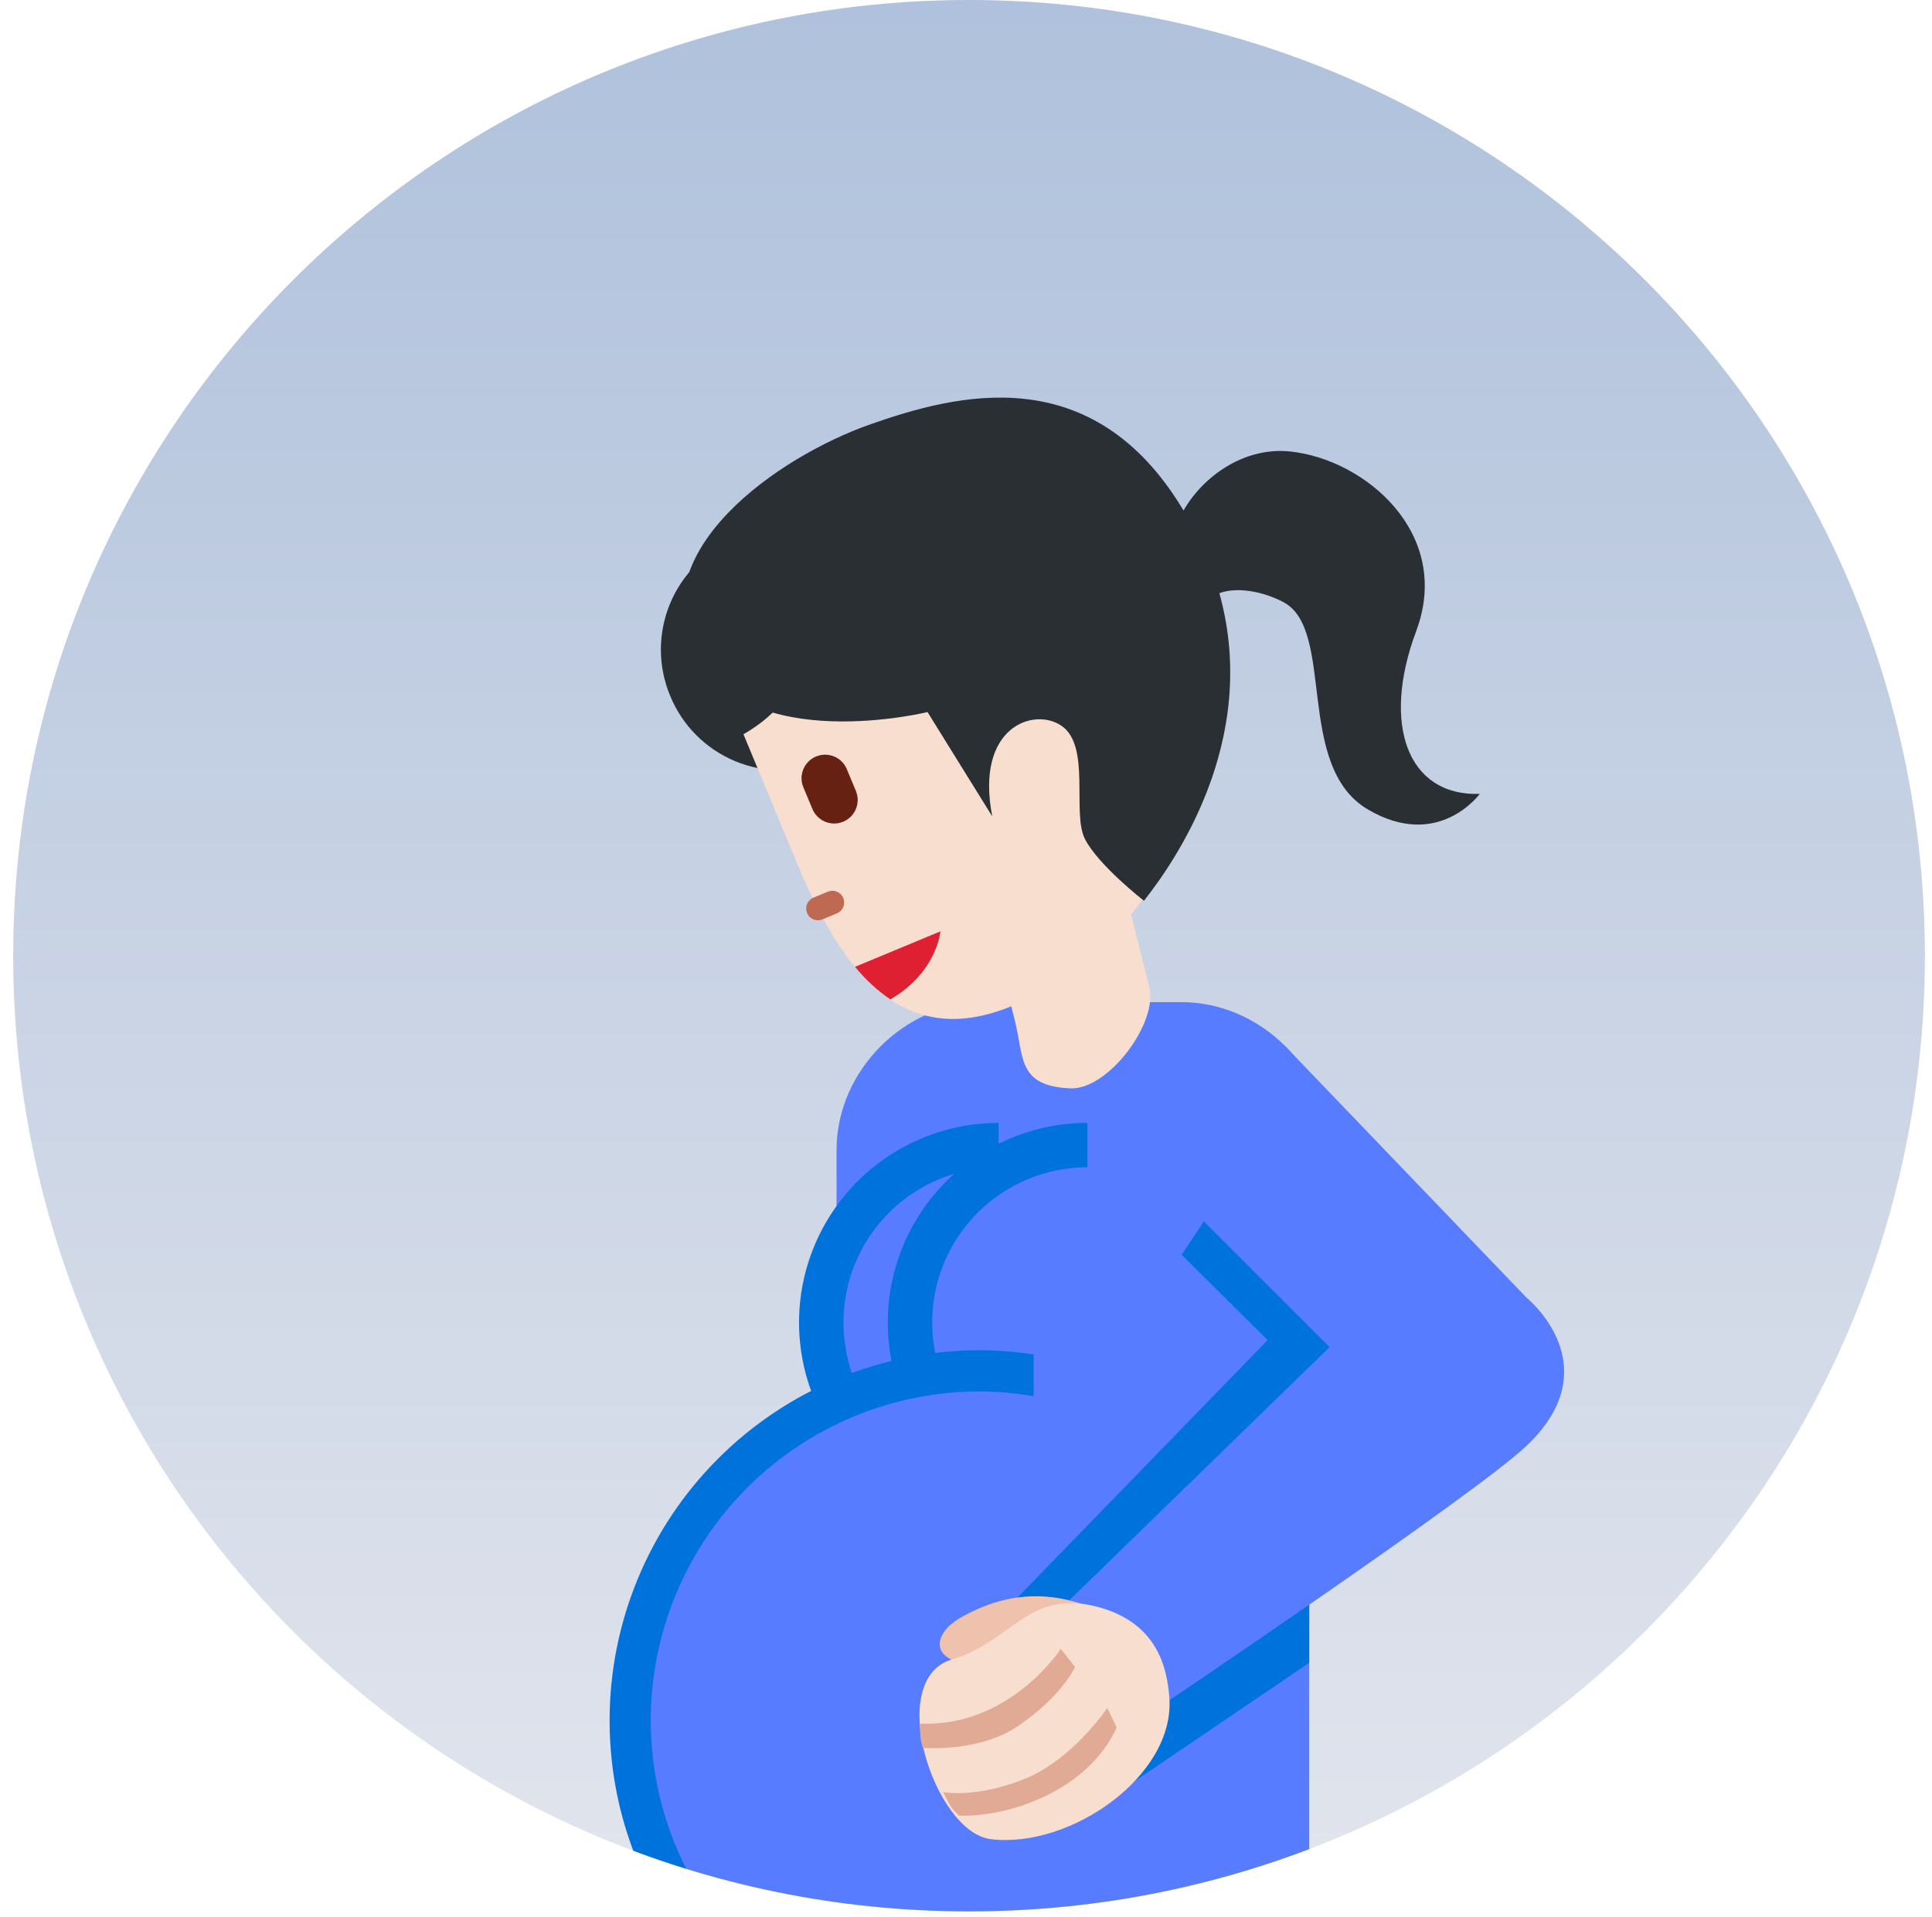
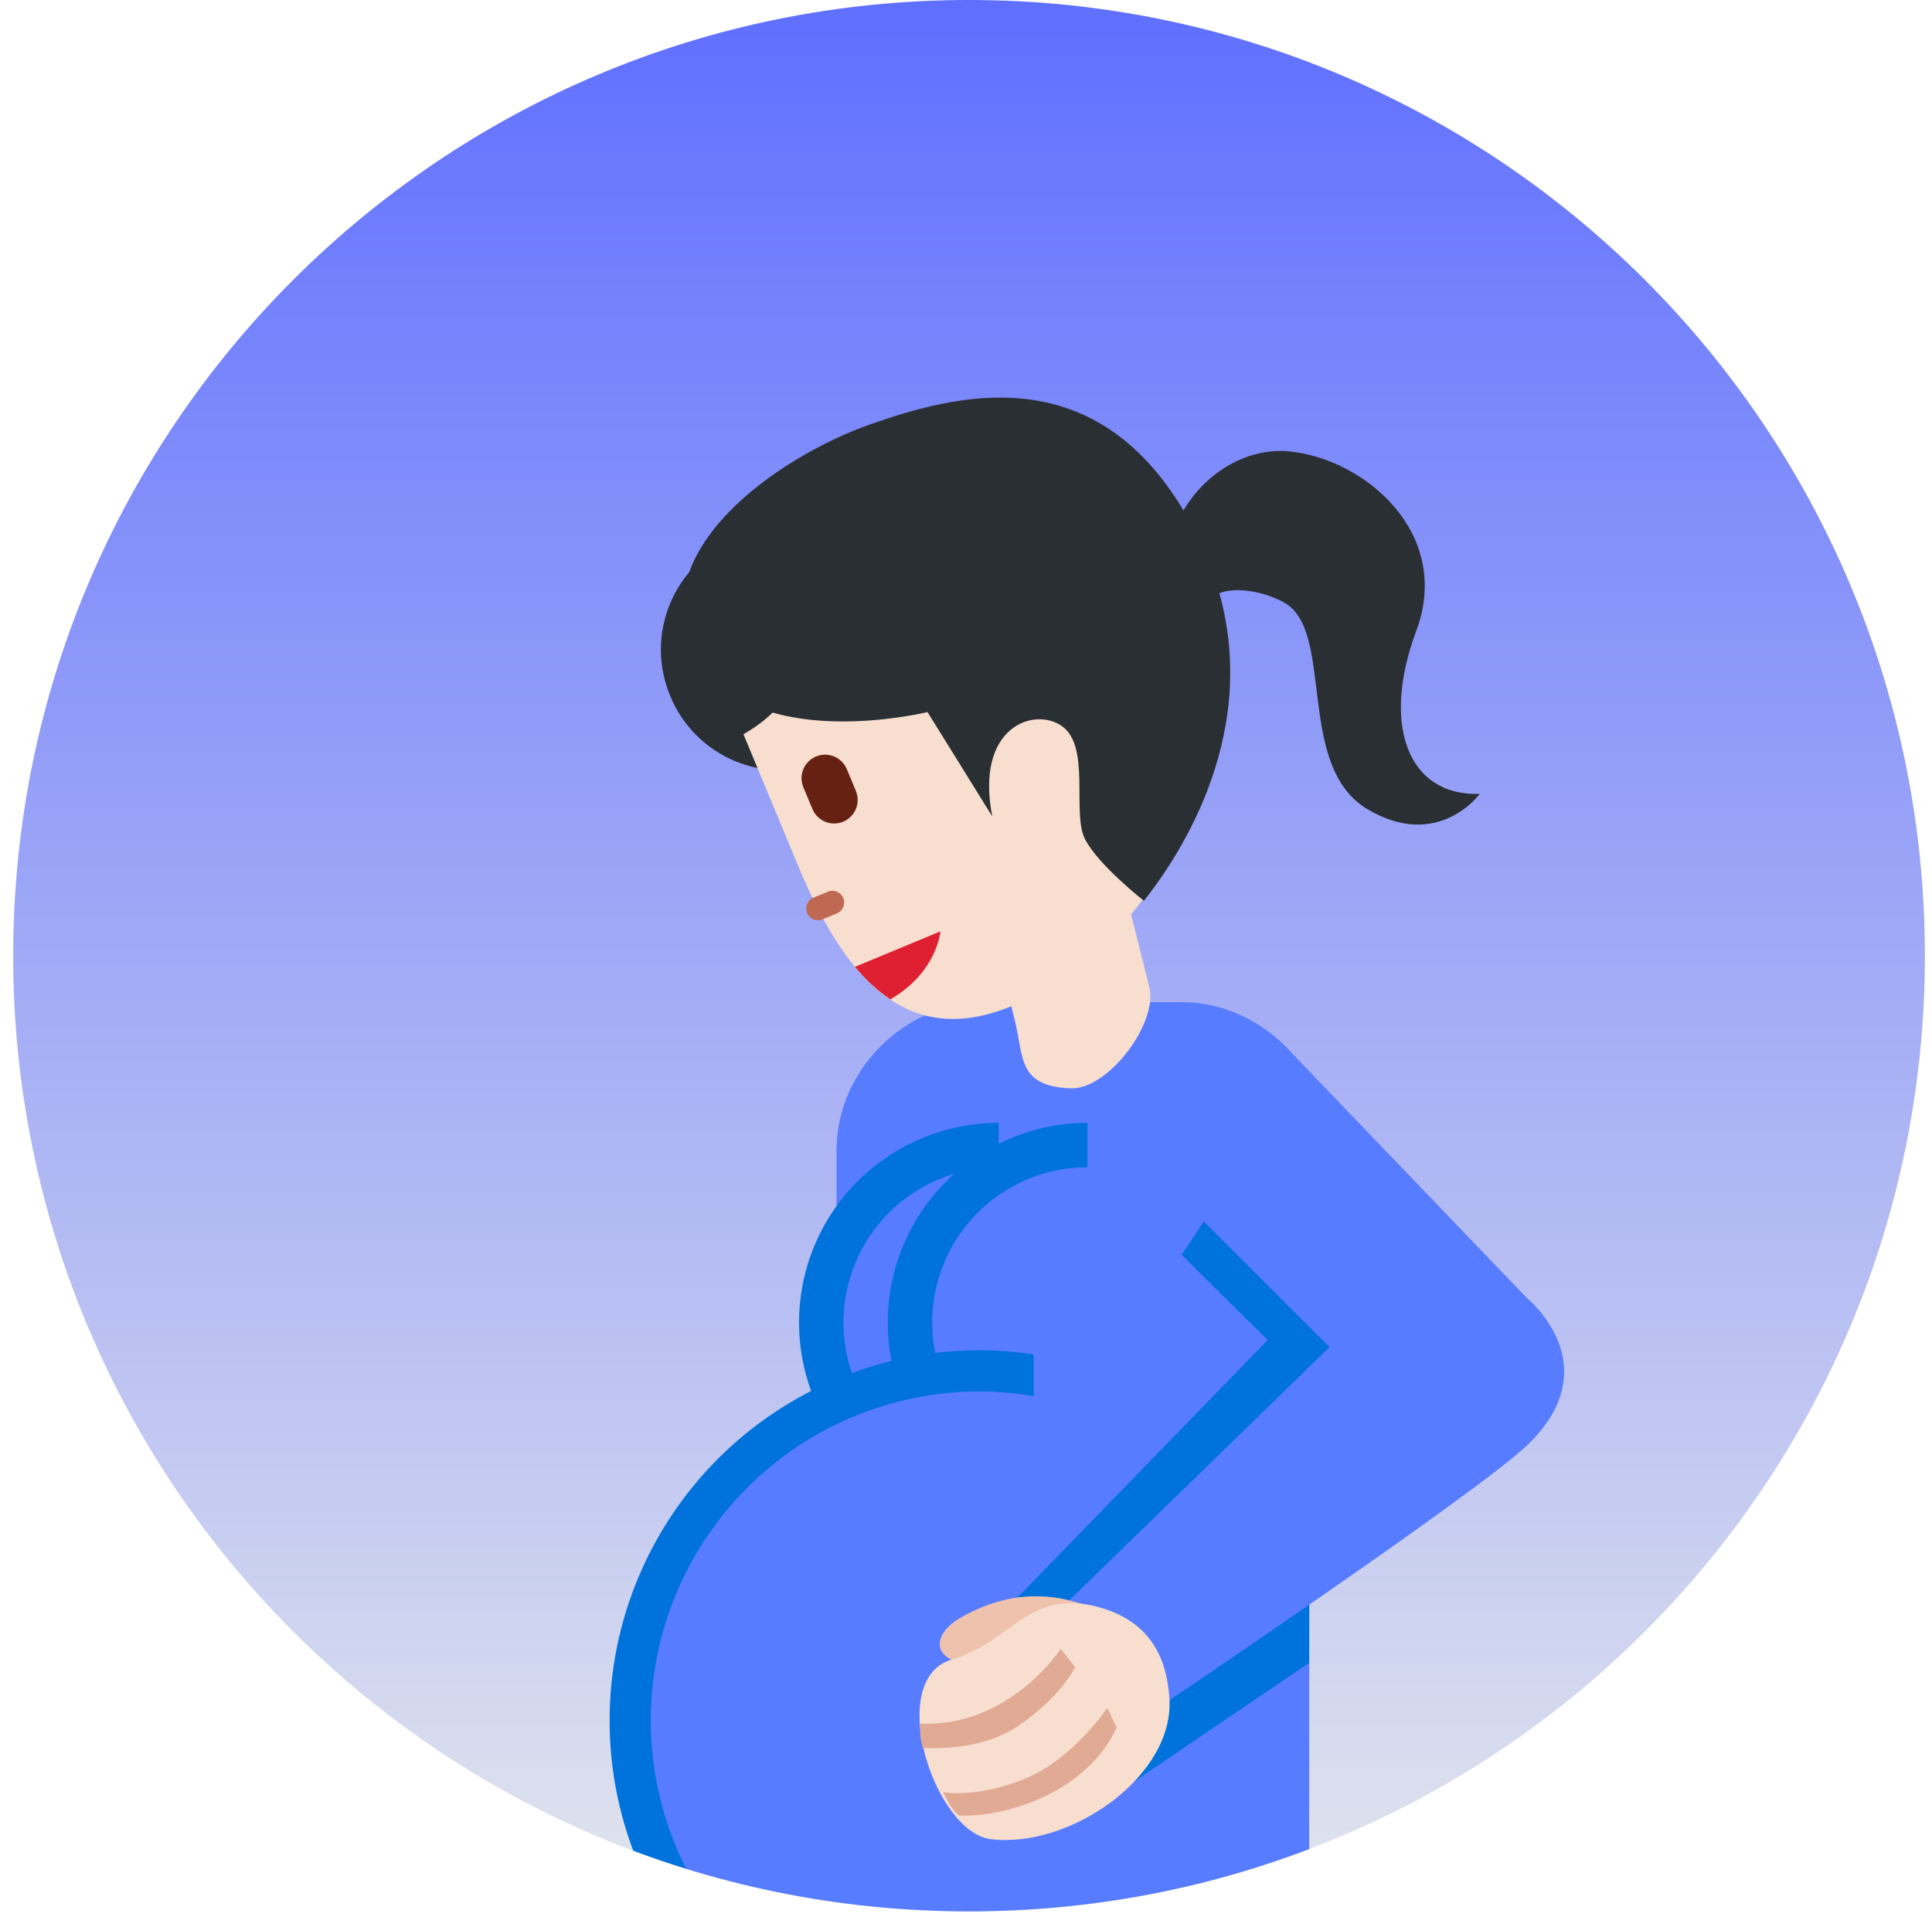
<svg xmlns="http://www.w3.org/2000/svg" width="127" height="126" viewBox="0 0 127 126" fill="none">
  <circle cx="63.7" cy="62.833" r="62.833" fill="url(#paint0_linear_4741_2340)" />
  <mask id="mask0_4741_2340" style="mask-type:alpha" maskUnits="userSpaceOnUse" x="0" y="0" width="127" height="126">
    <circle cx="63.7" cy="62.833" r="62.833" fill="url(#paint1_linear_4741_2340)" />
  </mask>
  <g mask="url(#mask0_4741_2340)">
    <path d="M77.671 65.887H64.711C59.481 65.887 54.99 70.381 54.99 75.607V130.695H86.062V104.576L87.394 99.466V75.607C87.394 70.378 82.9 65.887 77.671 65.887Z" fill="#577CFF" />
    <path d="M65.649 73.826C62.169 73.826 58.831 75.209 56.369 77.67C53.908 80.131 52.525 83.469 52.525 86.95C52.525 90.431 53.908 93.769 56.369 96.23C58.831 98.691 62.169 100.074 65.649 100.074V73.826Z" fill="#0072DB" />
    <path d="M65.651 76.742C62.944 76.742 60.347 77.818 58.433 79.732C56.519 81.646 55.443 84.242 55.443 86.95C55.443 89.657 56.519 92.253 58.433 94.167C60.347 96.082 62.944 97.157 65.651 97.157V76.742Z" fill="#577CFF" />
    <path d="M71.483 73.826C68.002 73.826 64.664 75.209 62.203 77.67C59.742 80.131 58.359 83.469 58.359 86.95C58.359 90.431 59.742 93.769 62.203 96.23C64.664 98.691 68.002 100.074 71.483 100.074V73.826Z" fill="#0072DB" />
    <path d="M71.483 76.742C68.776 76.742 66.179 77.818 64.265 79.732C62.351 81.646 61.275 84.242 61.275 86.95C61.275 89.657 62.351 92.253 64.265 94.167C66.179 96.082 68.776 97.157 71.483 97.157V76.742Z" fill="#577CFF" />
    <path d="M47.608 130.695H68.472V89.136C67.132 88.902 65.775 88.78 64.415 88.772C57.959 88.772 51.767 91.336 47.202 95.901C42.637 100.467 40.072 106.658 40.072 113.115C40.072 120.032 42.971 126.262 47.608 130.695Z" fill="#0072DB" />
    <path d="M67.952 78.699V91.796C66.783 91.593 65.6 91.486 64.414 91.478C61.573 91.478 58.759 92.037 56.134 93.124C53.508 94.212 51.123 95.805 49.114 97.815C47.105 99.824 45.511 102.209 44.424 104.835C43.336 107.46 42.777 110.274 42.777 113.115C42.778 116.555 43.599 119.945 45.175 123.002C46.75 126.06 49.032 128.698 51.833 130.695H83.027V70.422L67.952 78.699Z" fill="#577CFF" />
    <path d="M84.427 72.367L98.571 87.282L86.066 100.438L86.06 109.321L74.569 117.119L66.867 105.048L83.33 88.104L77.675 82.496L84.427 72.367Z" fill="#0072DB" />
    <path d="M84.423 68.721L100.359 85.327C100.359 85.327 105.891 89.783 100.359 95.047C97.037 98.206 76.222 112.225 76.222 112.225L69.742 105.744L87.398 88.567L77.675 78.846L84.423 68.721Z" fill="#577CFF" />
    <path d="M72.447 105.996C69.169 104.436 66.06 104.651 63.054 106.41C61.616 107.253 61.03 108.828 63.231 109.35C65.442 109.866 72.447 105.996 72.447 105.996Z" fill="#EEC2AD" />
    <path d="M76.866 111.589C77.271 116.737 70.374 121.546 65.142 120.919C61.403 120.47 58.148 110.396 62.584 109.098C66.539 107.944 67.633 104.351 72.325 105.692C76.052 106.76 76.717 109.612 76.866 111.589Z" fill="#F7DECE" />
    <path d="M73.406 113.58L72.788 112.294C72.788 112.294 70.539 115.639 67.413 116.931C65.042 117.899 63.044 117.995 61.997 117.823C62.446 118.678 62.455 118.824 63.044 119.369C66.302 119.483 71.507 117.736 73.406 113.58ZM66.94 113.466C69.827 111.489 70.67 109.599 70.67 109.599L69.728 108.406C69.728 108.406 66.389 113.586 60.463 113.32C60.507 114.044 60.448 114.184 60.661 114.924C61.457 114.951 64.595 115.07 66.94 113.466Z" fill="#E0AA94" />
    <path d="M58.573 39.729C58.975 40.684 59.184 41.708 59.189 42.744C59.195 43.78 58.996 44.806 58.604 45.765C58.212 46.724 57.636 47.596 56.907 48.332C56.178 49.068 55.311 49.653 54.356 50.053C53.398 50.448 52.372 50.65 51.336 50.648C50.3 50.646 49.274 50.439 48.318 50.041C47.361 49.642 46.493 49.059 45.762 48.324C45.031 47.59 44.452 46.718 44.059 45.76C43.657 44.805 43.448 43.78 43.443 42.744C43.439 41.709 43.638 40.682 44.03 39.723C44.422 38.764 45 37.892 45.729 37.156C46.459 36.421 47.326 35.836 48.281 35.436C49.239 35.042 50.265 34.84 51.301 34.842C52.336 34.844 53.361 35.05 54.317 35.449C55.273 35.848 56.141 36.431 56.871 37.166C57.602 37.9 58.18 38.771 58.573 39.729Z" fill="#292F33" />
    <path d="M74.352 60.114C77.86 55.929 79.954 50.58 78.155 46.258L75.18 39.092C59.099 45.147 52.482 36.838 52.482 36.838C52.482 36.838 55.631 44.415 48.871 48.273L52.467 56.929C55.407 63.998 59.414 69.061 66.475 66.159L66.714 67.11C67.314 69.493 66.874 71.421 70.382 71.555C72.835 71.648 76.148 67.268 75.547 64.885L74.352 60.114Z" fill="#F7DECE" />
    <path d="M93.095 41.487C95.498 35.065 89.715 30.183 84.792 29.681C81.805 29.378 79.111 31.282 77.798 33.563C71.817 23.548 62.869 25.907 57.176 27.911C51.145 30.034 42.174 36.278 45.694 42.989C49.215 49.702 60.971 46.815 60.971 46.815L65.226 53.674C64.076 47.771 67.996 46.453 69.807 47.739C71.715 49.096 70.449 53.444 71.318 55.159C72.187 56.873 75.197 59.224 75.197 59.224C77.046 56.873 82.882 48.789 80.155 38.999C81.283 38.576 82.978 38.862 84.346 39.576C87.822 41.382 85.083 50.376 89.919 53.219C94.553 55.946 97.271 52.196 97.271 52.196C92.523 52.353 90.799 47.626 93.095 41.487Z" fill="#292F33" />
    <path d="M54.982 60.064L54.084 60.437C53.989 60.479 53.888 60.502 53.785 60.504C53.682 60.506 53.579 60.487 53.484 60.449C53.388 60.411 53.301 60.355 53.227 60.282C53.154 60.21 53.095 60.124 53.056 60.029C53.016 59.934 52.996 59.831 52.996 59.728C52.996 59.625 53.017 59.523 53.058 59.429C53.098 59.334 53.157 59.248 53.231 59.176C53.305 59.105 53.393 59.048 53.489 59.011L54.39 58.638C54.484 58.593 54.587 58.569 54.691 58.565C54.796 58.561 54.9 58.579 54.997 58.617C55.094 58.654 55.183 58.711 55.258 58.784C55.333 58.857 55.392 58.944 55.432 59.041C55.472 59.137 55.492 59.241 55.491 59.345C55.49 59.45 55.468 59.553 55.425 59.648C55.383 59.744 55.322 59.83 55.246 59.901C55.17 59.973 55.08 60.028 54.982 60.064Z" fill="#BF6952" />
    <path d="M55.424 54.024C55.045 54.181 54.621 54.181 54.242 54.024C53.864 53.868 53.563 53.568 53.406 53.19L52.808 51.758C52.65 51.379 52.65 50.953 52.807 50.574C52.963 50.194 53.264 49.893 53.643 49.736C54.022 49.578 54.448 49.578 54.828 49.734C55.207 49.891 55.508 50.192 55.666 50.571L56.261 52C56.339 52.188 56.38 52.389 56.38 52.593C56.38 52.796 56.34 52.998 56.263 53.186C56.185 53.374 56.071 53.545 55.927 53.689C55.783 53.833 55.612 53.947 55.424 54.024Z" fill="#662113" />
    <path d="M56.205 63.566C56.914 64.426 57.69 65.143 58.526 65.703C61.603 63.927 61.819 61.232 61.819 61.232L56.351 63.504L56.205 63.566Z" fill="#DF1F32" />
  </g>
  <defs>
    <linearGradient id="paint0_linear_4741_2340" x1="63.7" y1="0" x2="63.7" y2="125.665" gradientUnits="userSpaceOnUse">
-       <stop stop-color="#AFC1DC" />
+       <stop stop-color="#5F6FFF" />
      <stop offset="1" stop-color="#E2E5ED" />
    </linearGradient>
    <linearGradient id="paint1_linear_4741_2340" x1="63.7" y1="0" x2="63.7" y2="125.665" gradientUnits="userSpaceOnUse">
      <stop stop-color="#AFC1DC" />
      <stop offset="1" stop-color="#E2E5ED" />
    </linearGradient>
  </defs>
</svg>
